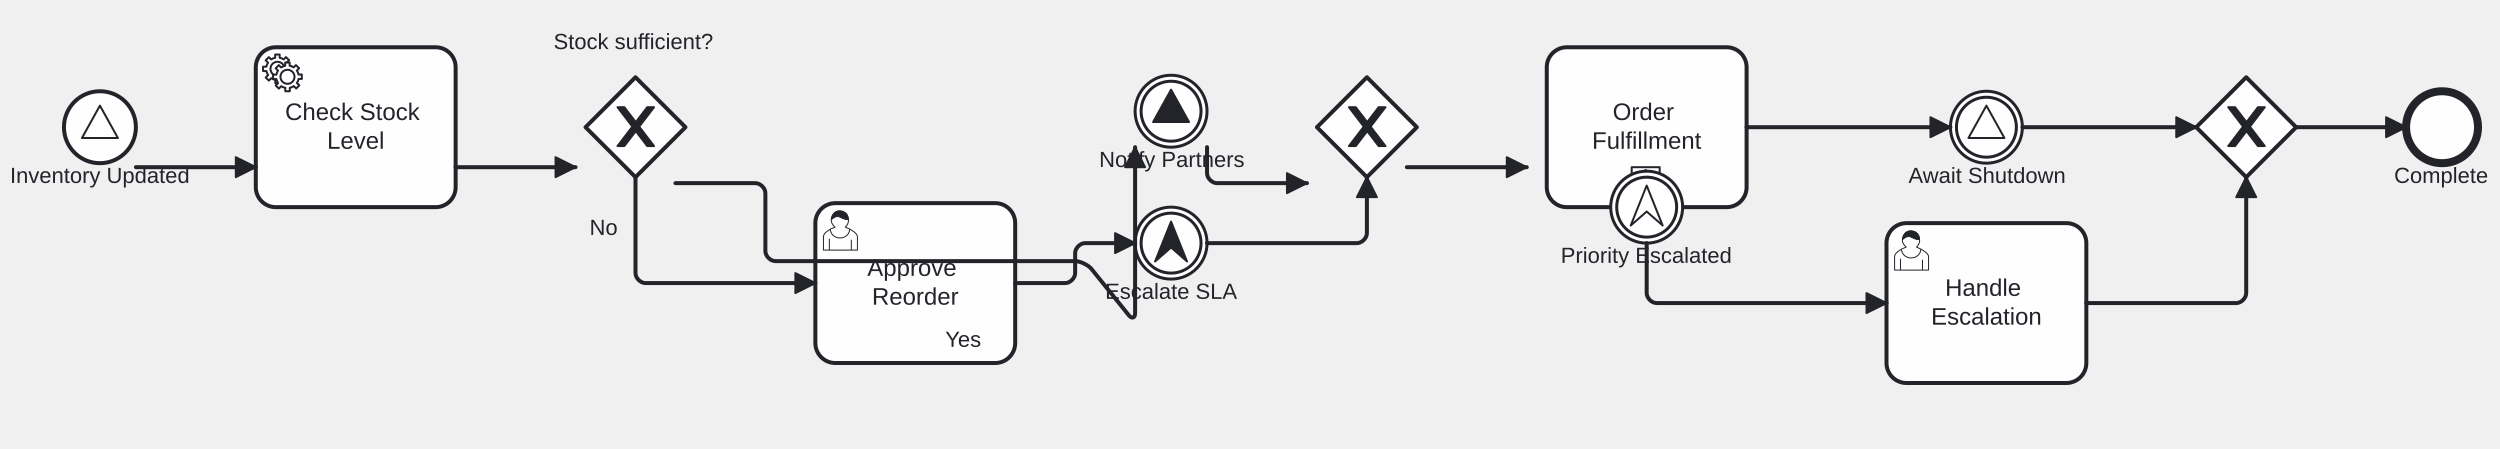
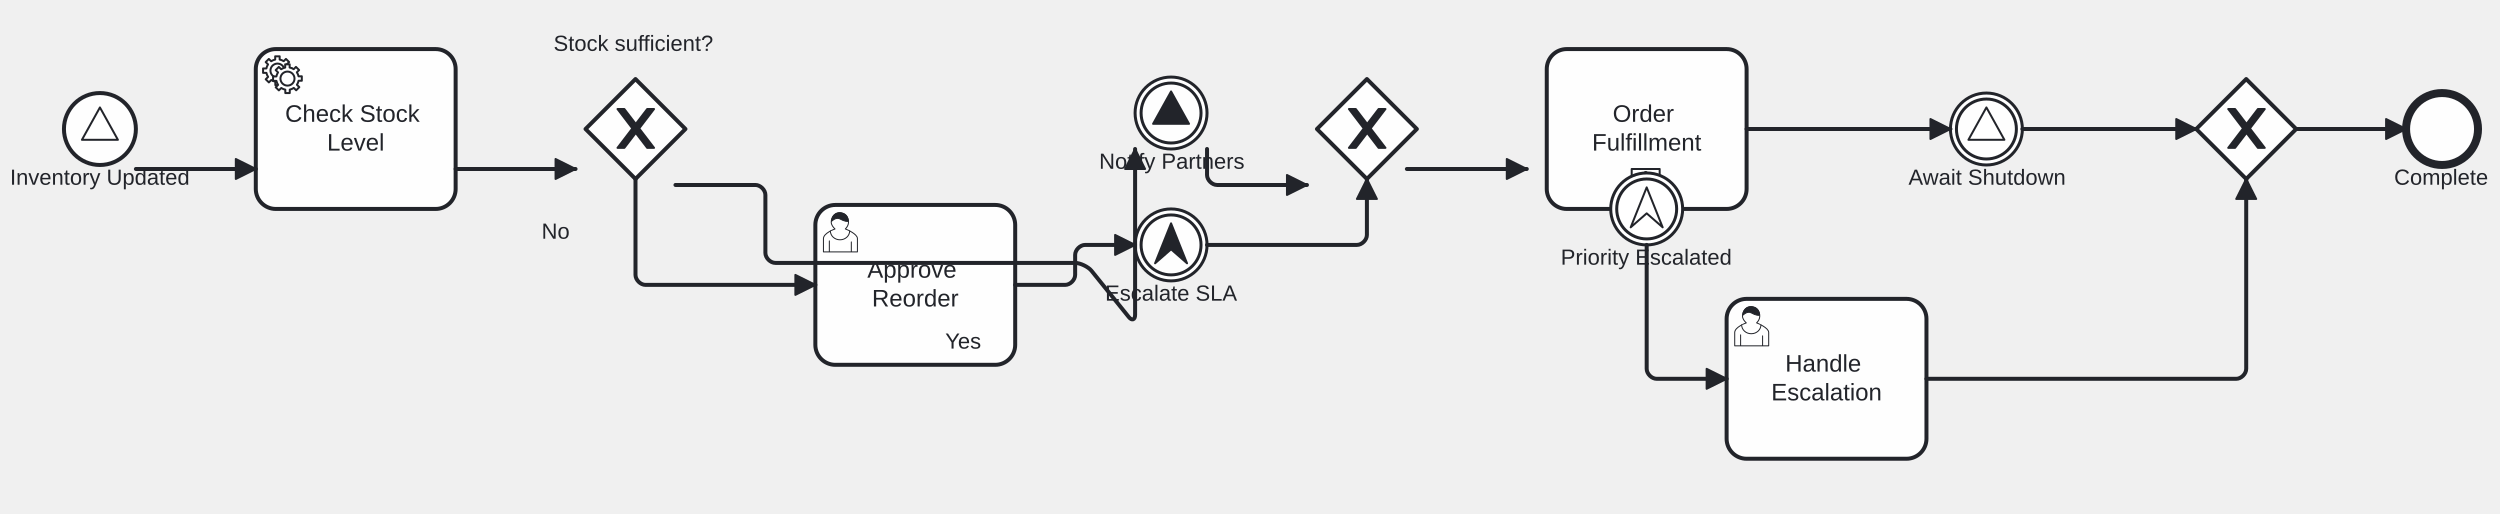
- <svg xmlns="http://www.w3.org/2000/svg" width="1411" height="253" viewBox="160 60 1251 217" version="1.1">
+ <svg xmlns="http://www.w3.org/2000/svg" width="1411" height="290" viewBox="160 66 1251 236" version="1.1">
  <g class="djs-group">
    <g class="djs-element djs-shape" data-element-id="SignalStart" style="display: block;" transform="translate(192, 102)">
      <g class="djs-visual">
        <circle cx="18" cy="18" r="18" style="stroke-linecap: round; stroke-linejoin: round; stroke: hsl(225, 10%, 15%); stroke-width: 2px; fill: white; fill-opacity: 0.95;" />
        <path style="fill: white; stroke-linecap: round; stroke-linejoin: round; stroke: hsl(225, 10%, 15%); stroke-width: 1px;" d="M 18,7.2 l 9,16.2 l -18,0 Z" />
      </g>
      <rect style="fill: none; stroke-opacity: 0; stroke: white; stroke-width: 15px;" class="djs-hit djs-hit-all" x="0" y="0" width="36" height="36" />
      <circle cx="18" cy="18" r="23" style="fill: none;" class="djs-outline" />
    </g>
  </g>
  <g class="djs-group">
    <g class="djs-element djs-shape" data-element-id="CheckStock" style="display: block;" transform="translate(288, 80)">
      <g class="djs-visual">
        <rect x="0" y="0" width="100" height="80" rx="10" ry="10" style="stroke-linecap: round; stroke-linejoin: round; stroke: hsl(225, 10%, 15%); stroke-width: 2px; fill: white; fill-opacity: 0.95;" />
        <text style="font-family: Arial, sans-serif; font-size: 12px; font-weight: normal; fill: hsl(225, 10%, 15%);" lineHeight="1.2" class="djs-label">
          <tspan x="14.654" y="36.4">Check Stock </tspan>
          <tspan x="35.66" y="50.8">Level</tspan>
        </text>
        <circle cx="5" cy="5" r="5" style="stroke-linecap: round; stroke-linejoin: round; stroke: none; stroke-width: 2px; fill: white;" transform="translate(6, 6)" />
        <path style="fill: white; stroke-linecap: round; stroke-linejoin: round; stroke: hsl(225, 10%, 15%); stroke-width: 1px;" d="m 12,18 v -1.713 c 0.352,-0.07 0.704,-0.178 1.048,-0.321 0.344,-0.145 0.666,-0.321 0.966,-0.521 l 1.194,1.18 1.567,-1.577 -1.195,-1.18 c 0.403,-0.614 0.683,-1.299 0.825,-2.018 l 1.622,-0.01 v -2.22 l -1.637,0.01 c -0.073,-0.352 -0.178,-0.7 -0.324,-1.044 -0.145,-0.344 -0.321,-0.664 -0.523,-0.962 l 1.131,-1.136 -1.583,-1.563 -1.13,1.136 c -0.614,-0.401 -1.303,-0.681 -2.023,-0.822 l 0.009,-1.619 h -2.241 l 0.004,1.631 c -0.354,0.074 -0.705,0.18 -1.05,0.324 -0.344,0.144 -0.665,0.321 -0.964,0.52 l -1.17,-1.158 -1.567,1.579 1.168,1.157 c -0.403,0.613 -0.683,1.298 -0.825,2.017 l -1.659,0.003 v 2.222 l 1.672,-0.006 c 0.073,0.351 0.18,0.702 0.324,1.045 0.145,0.344 0.321,0.664 0.523,0.961 l -1.199,1.197 1.584,1.56 1.196,-1.193 c 0.614,0.403 1.303,0.682 2.023,0.823 l 7.19e-4,1.699 h 2.227 z m 0.221,-3.996 c -1.789,0.75 -3.858,-0.093 -4.61,-1.874 -0.752,-1.783 0.091,-3.846 1.88,-4.596 1.788,-0.749 3.857,0.093 4.609,1.874 0.752,1.782 -0.091,3.846 -1.88,4.596 z" />
        <circle cx="5" cy="5" r="5" style="stroke-linecap: round; stroke-linejoin: round; stroke: none; stroke-width: 2px; fill: white;" transform="translate(11, 10)" />
        <path style="fill: white; stroke-linecap: round; stroke-linejoin: round; stroke: hsl(225, 10%, 15%); stroke-width: 1px;" d="m 17,22 v -1.713 c 0.352,-0.07 0.704,-0.178 1.048,-0.321 0.344,-0.145 0.666,-0.321 0.966,-0.521 l 1.194,1.18 1.567,-1.577 -1.195,-1.18 c 0.403,-0.614 0.683,-1.299 0.825,-2.018 l 1.622,-0.01 v -2.22 l -1.637,0.01 c -0.073,-0.352 -0.178,-0.7 -0.324,-1.044 -0.145,-0.344 -0.321,-0.664 -0.523,-0.962 l 1.131,-1.136 -1.583,-1.563 -1.13,1.136 c -0.614,-0.401 -1.303,-0.681 -2.023,-0.822 l 0.009,-1.619 h -2.241 l 0.004,1.631 c -0.354,0.074 -0.705,0.18 -1.05,0.324 -0.344,0.144 -0.665,0.321 -0.964,0.52 l -1.17,-1.158 -1.567,1.579 1.168,1.157 c -0.403,0.613 -0.683,1.298 -0.825,2.017 l -1.659,0.003 v 2.222 l 1.672,-0.006 c 0.073,0.351 0.18,0.702 0.324,1.045 0.145,0.344 0.321,0.664 0.523,0.961 l -1.199,1.197 1.584,1.56 1.196,-1.193 c 0.614,0.403 1.303,0.682 2.023,0.823 l 7.19e-4,1.699 h 2.227 z m 0.221,-3.996 c -1.789,0.75 -3.858,-0.093 -4.61,-1.874 -0.752,-1.783 0.091,-3.846 1.88,-4.596 1.788,-0.749 3.857,0.093 4.609,1.874 0.752,1.782 -0.091,3.846 -1.88,4.596 z" />
      </g>
      <rect style="fill: none; stroke-opacity: 0; stroke: white; stroke-width: 15px;" class="djs-hit djs-hit-all" x="0" y="0" width="100" height="80" />
      <rect x="-5" y="-5" rx="14" width="110" height="90" style="fill: none;" class="djs-outline" />
    </g>
  </g>
  <g class="djs-group">
    <g class="djs-element djs-shape" data-element-id="GW_StockLevel" style="display: block;" transform="translate(453, 95)">
      <g class="djs-visual">
        <polygon style="stroke-linecap: round; stroke-linejoin: round; stroke: hsl(225, 10%, 15%); stroke-width: 2px; fill: white; fill-opacity: 0.95;" points="25,0 50,25 25,50 0,25" />
        <path style="fill: hsl(225, 10%, 15%); stroke-linecap: round; stroke-linejoin: round; stroke: hsl(225, 10%, 15%); stroke-width: 1px;" d="m 16,15 7.429,9.714 -7.429,9.714 3.429,0 5.714,-7.464 5.714,7.464 3.429,0 -7.429,-9.714 7.429,-9.714 -3.429,0 -5.714,7.464 -5.714,-7.464 -3.429,0 z" />
      </g>
      <rect style="fill: none; stroke-opacity: 0; stroke: white; stroke-width: 15px;" class="djs-hit djs-hit-all" x="0" y="0" width="50" height="50" />
      <rect style="transform-box: fill-box; transform: rotate(45deg); transform-origin: center; fill: none;" x="2" y="2" rx="4" width="46" height="46" class="djs-outline" />
    </g>
  </g>
  <g class="djs-group">
    <g class="djs-element djs-shape" data-element-id="ThrowSignal" style="display: block;" transform="translate(728, 94)">
      <g class="djs-visual">
        <circle cx="18" cy="18" r="18" style="stroke-linecap: round; stroke-linejoin: round; stroke: hsl(225, 10%, 15%); stroke-width: 1.5px; fill: white; fill-opacity: 0.95;" />
        <circle cx="18" cy="18" r="15" style="stroke-linecap: round; stroke-linejoin: round; stroke: hsl(225, 10%, 15%); stroke-width: 1.5px; fill: none;" />
        <path style="fill: hsl(225, 10%, 15%); stroke-linecap: round; stroke-linejoin: round; stroke: hsl(225, 10%, 15%); stroke-width: 1px;" d="M 18,7.2 l 9,16.2 l -18,0 Z" />
      </g>
      <rect style="fill: none; stroke-opacity: 0; stroke: white; stroke-width: 15px;" class="djs-hit djs-hit-all" x="0" y="0" width="36" height="36" />
      <circle cx="18" cy="18" r="23" style="fill: none;" class="djs-outline" />
    </g>
  </g>
  <g class="djs-group">
    <g class="djs-element djs-shape" data-element-id="ReorderTask" style="display: block;" transform="translate(568, 158)">
      <g class="djs-visual">
        <rect x="0" y="0" width="100" height="80" rx="10" ry="10" style="stroke-linecap: round; stroke-linejoin: round; stroke: hsl(225, 10%, 15%); stroke-width: 2px; fill: white; fill-opacity: 0.95;" />
        <text style="font-family: Arial, sans-serif; font-size: 12px; font-weight: normal; fill: hsl(225, 10%, 15%);" lineHeight="1.2" class="djs-label">
          <tspan x="25.988" y="36.4">Approve </tspan>
          <tspan x="28.328" y="50.8">Reorder</tspan>
        </text>
        <path style="fill: white; stroke-linecap: round; stroke-linejoin: round; stroke: hsl(225, 10%, 15%); stroke-width: 0.5px;" d="m 15,12 c 0.909,-0.845 1.594,-2.049 1.594,-3.385 0,-2.554 -1.805,-4.622 -4.357,-4.622 -2.552,0 -4.288,2.068 -4.288,4.622 0,1.348 0.974,2.562 1.896,3.405 -0.529,0.187 -5.669,2.097 -5.794,4.756 v 6.718 h 17 v -6.718 c 0,-2.298 -5.528,-4.595 -6.051,-4.776 zm -8,6 l 0,5.5 m 11,0 l 0,-5" />
        <path style="fill: white; stroke-linecap: round; stroke-linejoin: round; stroke: hsl(225, 10%, 15%); stroke-width: 0.5px;" d="m 15,12 m 2.162,1.009 c 0,2.447 -2.158,4.431 -4.821,4.431 -2.665,0 -4.822,-1.981 -4.822,-4.431 " />
        <path style="fill: hsl(225, 10%, 15%); stroke-linecap: round; stroke-linejoin: round; stroke: hsl(225, 10%, 15%); stroke-width: 0.5px;" d="m 15,12 m -6.9,-3.80 c 0,0 2.251,-2.358 4.274,-1.177 2.024,1.181 4.221,1.537 4.124,0.965 -0.098,-0.57 -0.117,-3.791 -4.191,-4.136 -3.575,0.001 -4.208,3.367 -4.207,4.348 z" />
      </g>
      <rect style="fill: none; stroke-opacity: 0; stroke: white; stroke-width: 15px;" class="djs-hit djs-hit-all" x="0" y="0" width="100" height="80" />
      <rect x="-5" y="-5" rx="14" width="110" height="90" style="fill: none;" class="djs-outline" />
    </g>
  </g>
  <g class="djs-group">
    <g class="djs-element djs-shape" data-element-id="ThrowEscalation" style="display: block;" transform="translate(728, 160)">
      <g class="djs-visual">
        <circle cx="18" cy="18" r="18" style="stroke-linecap: round; stroke-linejoin: round; stroke: hsl(225, 10%, 15%); stroke-width: 1.5px; fill: white; fill-opacity: 0.95;" />
        <circle cx="18" cy="18" r="15" style="stroke-linecap: round; stroke-linejoin: round; stroke: hsl(225, 10%, 15%); stroke-width: 1.5px; fill: none;" />
        <path style="fill: hsl(225, 10%, 15%); stroke-linecap: round; stroke-linejoin: round; stroke: hsl(225, 10%, 15%); stroke-width: 1px;" d="M 18,7.2 l 8,20 l -8,-7 l -8,7 Z" />
      </g>
      <rect style="fill: none; stroke-opacity: 0; stroke: white; stroke-width: 15px;" class="djs-hit djs-hit-all" x="0" y="0" width="36" height="36" />
      <circle cx="18" cy="18" r="23" style="fill: none;" class="djs-outline" />
    </g>
  </g>
  <g class="djs-group">
    <g class="djs-element djs-shape" data-element-id="GW_Merge" style="display: block;" transform="translate(819, 95)">
      <g class="djs-visual">
        <polygon style="stroke-linecap: round; stroke-linejoin: round; stroke: hsl(225, 10%, 15%); stroke-width: 2px; fill: white; fill-opacity: 0.95;" points="25,0 50,25 25,50 0,25" />
        <path style="fill: hsl(225, 10%, 15%); stroke-linecap: round; stroke-linejoin: round; stroke: hsl(225, 10%, 15%); stroke-width: 1px;" d="m 16,15 7.429,9.714 -7.429,9.714 3.429,0 5.714,-7.464 5.714,7.464 3.429,0 -7.429,-9.714 7.429,-9.714 -3.429,0 -5.714,7.464 -5.714,-7.464 -3.429,0 z" />
      </g>
      <rect style="fill: none; stroke-opacity: 0; stroke: white; stroke-width: 15px;" class="djs-hit djs-hit-all" x="0" y="0" width="50" height="50" />
      <rect style="transform-box: fill-box; transform: rotate(45deg); transform-origin: center; fill: none;" x="2" y="2" rx="4" width="46" height="46" class="djs-outline" />
    </g>
  </g>
  <g class="djs-group">
-     <g class="djs-element djs-shape" data-element-id="HandleEscalation" style="display: block;" transform="translate(1104, 168)">
+     <g class="djs-element djs-shape" data-element-id="HandleEscalation" style="display: block;" transform="translate(1024, 205)">
      <g class="djs-visual">
        <rect x="0" y="0" width="100" height="80" rx="10" ry="10" style="stroke-linecap: round; stroke-linejoin: round; stroke: hsl(225, 10%, 15%); stroke-width: 2px; fill: white; fill-opacity: 0.95;" />
        <text style="font-family: Arial, sans-serif; font-size: 12px; font-weight: normal; fill: hsl(225, 10%, 15%);" lineHeight="1.2" class="djs-label">
          <tspan x="29.324" y="36.4">Handle </tspan>
          <tspan x="22.322" y="50.8">Escalation</tspan>
        </text>
        <path style="fill: white; stroke-linecap: round; stroke-linejoin: round; stroke: hsl(225, 10%, 15%); stroke-width: 0.5px;" d="m 15,12 c 0.909,-0.845 1.594,-2.049 1.594,-3.385 0,-2.554 -1.805,-4.622 -4.357,-4.622 -2.552,0 -4.288,2.068 -4.288,4.622 0,1.348 0.974,2.562 1.896,3.405 -0.529,0.187 -5.669,2.097 -5.794,4.756 v 6.718 h 17 v -6.718 c 0,-2.298 -5.528,-4.595 -6.051,-4.776 zm -8,6 l 0,5.5 m 11,0 l 0,-5" />
        <path style="fill: white; stroke-linecap: round; stroke-linejoin: round; stroke: hsl(225, 10%, 15%); stroke-width: 0.5px;" d="m 15,12 m 2.162,1.009 c 0,2.447 -2.158,4.431 -4.821,4.431 -2.665,0 -4.822,-1.981 -4.822,-4.431 " />
        <path style="fill: hsl(225, 10%, 15%); stroke-linecap: round; stroke-linejoin: round; stroke: hsl(225, 10%, 15%); stroke-width: 0.5px;" d="m 15,12 m -6.9,-3.80 c 0,0 2.251,-2.358 4.274,-1.177 2.024,1.181 4.221,1.537 4.124,0.965 -0.098,-0.57 -0.117,-3.791 -4.191,-4.136 -3.575,0.001 -4.208,3.367 -4.207,4.348 z" />
      </g>
      <rect style="fill: none; stroke-opacity: 0; stroke: white; stroke-width: 15px;" class="djs-hit djs-hit-all" x="0" y="0" width="100" height="80" />
      <rect x="-5" y="-5" rx="14" width="110" height="90" style="fill: none;" class="djs-outline" />
    </g>
  </g>
  <g class="djs-group">
    <g class="djs-element djs-shape" data-element-id="CatchSignal" style="display: block;" transform="translate(1136, 102)">
      <g class="djs-visual">
        <circle cx="18" cy="18" r="18" style="stroke-linecap: round; stroke-linejoin: round; stroke: hsl(225, 10%, 15%); stroke-width: 1.5px; fill: white; fill-opacity: 0.95;" />
        <circle cx="18" cy="18" r="15" style="stroke-linecap: round; stroke-linejoin: round; stroke: hsl(225, 10%, 15%); stroke-width: 1.5px; fill: none;" />
        <path style="fill: white; stroke-linecap: round; stroke-linejoin: round; stroke: hsl(225, 10%, 15%); stroke-width: 1px;" d="M 18,7.2 l 9,16.2 l -18,0 Z" />
      </g>
      <rect style="fill: none; stroke-opacity: 0; stroke: white; stroke-width: 15px;" class="djs-hit djs-hit-all" x="0" y="0" width="36" height="36" />
      <circle cx="18" cy="18" r="23" style="fill: none;" class="djs-outline" />
    </g>
  </g>
  <g class="djs-group">
    <g class="djs-element djs-shape" data-element-id="GW_Final" style="display: block;" transform="translate(1259, 95)">
      <g class="djs-visual">
        <polygon style="stroke-linecap: round; stroke-linejoin: round; stroke: hsl(225, 10%, 15%); stroke-width: 2px; fill: white; fill-opacity: 0.95;" points="25,0 50,25 25,50 0,25" />
        <path style="fill: hsl(225, 10%, 15%); stroke-linecap: round; stroke-linejoin: round; stroke: hsl(225, 10%, 15%); stroke-width: 1px;" d="m 16,15 7.429,9.714 -7.429,9.714 3.429,0 5.714,-7.464 5.714,7.464 3.429,0 -7.429,-9.714 7.429,-9.714 -3.429,0 -5.714,7.464 -5.714,-7.464 -3.429,0 z" />
      </g>
      <rect style="fill: none; stroke-opacity: 0; stroke: white; stroke-width: 15px;" class="djs-hit djs-hit-all" x="0" y="0" width="50" height="50" />
      <rect style="transform-box: fill-box; transform: rotate(45deg); transform-origin: center; fill: none;" x="2" y="2" rx="4" width="46" height="46" class="djs-outline" />
    </g>
  </g>
  <g class="djs-group">
    <g class="djs-element djs-shape" data-element-id="End" style="display: block;" transform="translate(1364, 102)">
      <g class="djs-visual">
        <circle cx="18" cy="18" r="18" style="stroke-linecap: round; stroke-linejoin: round; stroke: hsl(225, 10%, 15%); stroke-width: 4px; fill: white; fill-opacity: 0.95;" />
      </g>
      <rect style="fill: none; stroke-opacity: 0; stroke: white; stroke-width: 15px;" class="djs-hit djs-hit-all" x="0" y="0" width="36" height="36" />
      <circle cx="18" cy="18" r="24" style="fill: none;" class="djs-outline" />
    </g>
  </g>
  <g class="djs-group">
    <g class="djs-element djs-shape" data-element-id="Sub_Fulfillment" style="display: block;" transform="translate(934, 80)">
      <g class="djs-visual">
        <rect x="0" y="0" width="100" height="80" rx="10" ry="10" style="stroke-linecap: round; stroke-linejoin: round; stroke: hsl(225, 10%, 15%); stroke-width: 2px; fill: white; fill-opacity: 0.95;" />
        <text style="font-family: Arial, sans-serif; font-size: 12px; font-weight: normal; fill: hsl(225, 10%, 15%);" lineHeight="1.2" class="djs-label">
          <tspan x="32.996" y="36.4">Order </tspan>
          <tspan x="22.664" y="50.8">Fulfillment</tspan>
        </text>
        <rect x="0" y="0" width="14" height="14" rx="0" ry="0" style="stroke-linecap: round; stroke-linejoin: round; stroke: hsl(225, 10%, 15%); stroke-width: 1px; fill: white;" transform="translate(42.5, 60)" />
        <path style="fill: white; stroke-linecap: round; stroke-linejoin: round; stroke: hsl(225, 10%, 15%); stroke-width: 2px;" data-marker="sub-process" d="m42.5,60 m 7,2 l 0,10 m -5,-5 l 10,0" />
      </g>
      <rect x="-5" y="-5" rx="14" width="110" height="90" style="fill: none;" class="djs-outline" />
      <rect style="fill: none; stroke-opacity: 0; stroke: white; stroke-width: 15px;" class="djs-hit djs-hit-all" x="0" y="0" width="100" height="80" />
    </g>
  </g>
  <g class="djs-group">
    <g class="djs-element djs-shape" data-element-id="BE_Escalation" style="display: block;" transform="translate(966, 142)">
      <g class="djs-visual">
        <circle cx="18" cy="18" r="18" style="stroke-linecap: round; stroke-linejoin: round; stroke: hsl(225, 10%, 15%); stroke-width: 1.5px; fill: white; fill-opacity: 1;" />
        <circle cx="18" cy="18" r="15" style="stroke-linecap: round; stroke-linejoin: round; stroke: hsl(225, 10%, 15%); stroke-width: 1.5px; fill: none; fill-opacity: 1;" />
        <path style="fill: white; stroke-linecap: round; stroke-linejoin: round; stroke: hsl(225, 10%, 15%); stroke-width: 1px;" d="M 18,7.2 l 8,20 l -8,-7 l -8,7 Z" />
      </g>
      <rect style="fill: none; stroke-opacity: 0; stroke: white; stroke-width: 15px;" class="djs-hit djs-hit-all" x="0" y="0" width="36" height="36" />
      <circle cx="18" cy="18" r="23" style="fill: none;" class="djs-outline" />
    </g>
  </g>
  <g class="djs-group">
    <g class="djs-element djs-shape" data-element-id="SignalStart_label" style="display: block;" transform="translate(165, 138)">
      <g class="djs-visual">
        <text style="font-family: Arial, sans-serif; font-size: 11px; font-weight: normal; fill: hsl(225, 10%, 15%);" lineHeight="1.2" class="djs-label">
          <tspan x="0" y="9.9">Inventory Updated</tspan>
        </text>
      </g>
      <rect style="fill: none; stroke-opacity: 0; stroke: white; stroke-width: 15px;" class="djs-hit djs-hit-all" x="0" y="0" width="90" height="14" />
      <rect x="-5" y="-5" rx="4" width="100" height="24" style="fill: none;" class="djs-outline" />
    </g>
  </g>
  <g class="djs-group">
    <g class="djs-element djs-shape" data-element-id="GW_StockLevel_label" style="display: block;" transform="translate(437, 71)">
      <g class="djs-visual">
        <text style="font-family: Arial, sans-serif; font-size: 11px; font-weight: normal; fill: hsl(225, 10%, 15%);" lineHeight="1.2" class="djs-label">
          <tspan x="0" y="9.9">Stock sufficient?</tspan>
        </text>
      </g>
      <rect style="fill: none; stroke-opacity: 0; stroke: white; stroke-width: 15px;" class="djs-hit djs-hit-all" x="0" y="0" width="81" height="14" />
      <rect x="-5" y="-5" rx="4" width="91" height="24" style="fill: none;" class="djs-outline" />
    </g>
  </g>
  <g class="djs-group">
    <g class="djs-element djs-shape" data-element-id="ThrowSignal_label" style="display: block;" transform="translate(710, 130)">
      <g class="djs-visual">
        <text style="font-family: Arial, sans-serif; font-size: 11px; font-weight: normal; fill: hsl(225, 10%, 15%);" lineHeight="1.2" class="djs-label">
          <tspan x="0" y="9.9">Notify Partners</tspan>
        </text>
      </g>
      <rect style="fill: none; stroke-opacity: 0; stroke: white; stroke-width: 15px;" class="djs-hit djs-hit-all" x="0" y="0" width="73" height="14" />
      <rect x="-5" y="-5" rx="4" width="83" height="24" style="fill: none;" class="djs-outline" />
    </g>
  </g>
  <g class="djs-group">
    <g class="djs-element djs-shape" data-element-id="ThrowEscalation_label" style="display: block;" transform="translate(713, 196)">
      <g class="djs-visual">
        <text style="font-family: Arial, sans-serif; font-size: 11px; font-weight: normal; fill: hsl(225, 10%, 15%);" lineHeight="1.2" class="djs-label">
          <tspan x="0" y="9.9">Escalate SLA</tspan>
        </text>
      </g>
      <rect style="fill: none; stroke-opacity: 0; stroke: white; stroke-width: 15px;" class="djs-hit djs-hit-all" x="0" y="0" width="67" height="14" />
      <rect x="-5" y="-5" rx="4" width="77" height="24" style="fill: none;" class="djs-outline" />
    </g>
  </g>
  <g class="djs-group">
    <g class="djs-element djs-shape" data-element-id="CatchSignal_label" style="display: block;" transform="translate(1115, 138)">
      <g class="djs-visual">
        <text style="font-family: Arial, sans-serif; font-size: 11px; font-weight: normal; fill: hsl(225, 10%, 15%);" lineHeight="1.2" class="djs-label">
          <tspan x="0" y="9.9">Await Shutdown</tspan>
        </text>
      </g>
      <rect style="fill: none; stroke-opacity: 0; stroke: white; stroke-width: 15px;" class="djs-hit djs-hit-all" x="0" y="0" width="79" height="14" />
      <rect x="-5" y="-5" rx="4" width="89" height="24" style="fill: none;" class="djs-outline" />
    </g>
  </g>
  <g class="djs-group">
    <g class="djs-element djs-shape" data-element-id="End_label" style="display: block;" transform="translate(1358, 138)">
      <g class="djs-visual">
        <text style="font-family: Arial, sans-serif; font-size: 11px; font-weight: normal; fill: hsl(225, 10%, 15%);" lineHeight="1.2" class="djs-label">
          <tspan x="0" y="9.9">Complete</tspan>
        </text>
      </g>
      <rect style="fill: none; stroke-opacity: 0; stroke: white; stroke-width: 15px;" class="djs-hit djs-hit-all" x="0" y="0" width="48" height="14" />
      <rect x="-5" y="-5" rx="4" width="58" height="24" style="fill: none;" class="djs-outline" />
    </g>
  </g>
  <g class="djs-group">
    <g class="djs-element djs-shape" data-element-id="BE_Escalation_label" style="display: block;" transform="translate(941, 178)">
      <g class="djs-visual">
        <text style="font-family: Arial, sans-serif; font-size: 11px; font-weight: normal; fill: hsl(225, 10%, 15%);" lineHeight="1.2" class="djs-label">
          <tspan x="0" y="9.9">Priority Escalated</tspan>
        </text>
      </g>
      <rect style="fill: none; stroke-opacity: 0; stroke: white; stroke-width: 15px;" class="djs-hit djs-hit-all" x="0" y="0" width="86" height="14" />
      <rect x="-5" y="-5" rx="4" width="96" height="24" style="fill: none;" class="djs-outline" />
    </g>
  </g>
  <g class="djs-group">
    <g class="djs-element djs-connection" data-element-id="Flow1" style="display: block;">
      <g class="djs-visual">
        <defs>
          <marker id="marker-seq-0" viewBox="0 0 20 20" refX="11" refY="10" markerWidth="10" markerHeight="10" orient="auto">
            <path d="M 1 5 L 11 10 L 1 15 Z" style="stroke-linecap: round; stroke-linejoin: round; stroke: hsl(225, 10%, 15%); stroke-width: 1px; fill: hsl(225, 10%, 15%);" />
          </marker>
        </defs>
        <path style="fill: none; stroke-linecap: round; stroke-linejoin: round; stroke: hsl(225, 10%, 15%); stroke-width: 2px; marker-end: url(#marker-seq-0);" data-corner-radius="5" d="M228,140L288,140" />
      </g>
      <path d="M228,140L288,140" style="fill: none; stroke-opacity: 0; stroke: white; stroke-width: 15px;" class="djs-hit djs-hit-stroke" />
      <rect x="223" y="135" rx="4" width="70" height="10" style="fill: none;" class="djs-outline" />
    </g>
  </g>
  <g class="djs-group">
    <g class="djs-element djs-connection" data-element-id="Flow2" style="display: block;">
      <g class="djs-visual">
        <defs>
          <marker id="marker-seq-1" viewBox="0 0 20 20" refX="11" refY="10" markerWidth="10" markerHeight="10" orient="auto">
            <path d="M 1 5 L 11 10 L 1 15 Z" style="stroke-linecap: round; stroke-linejoin: round; stroke: hsl(225, 10%, 15%); stroke-width: 1px; fill: hsl(225, 10%, 15%);" />
          </marker>
        </defs>
        <path style="fill: none; stroke-linecap: round; stroke-linejoin: round; stroke: hsl(225, 10%, 15%); stroke-width: 2px; marker-end: url(#marker-seq-1);" data-corner-radius="5" d="M388,140L448,140" />
      </g>
      <path d="M388,140L448,140" style="fill: none; stroke-opacity: 0; stroke: white; stroke-width: 15px;" class="djs-hit djs-hit-stroke" />
      <rect x="383" y="135" rx="4" width="70" height="10" style="fill: none;" class="djs-outline" />
    </g>
  </g>
  <g class="djs-group">
    <g class="djs-element djs-connection" data-element-id="Flow_Yes" style="display: block;">
      <g class="djs-visual">
        <defs>
          <marker id="marker-seq-2" viewBox="0 0 20 20" refX="11" refY="10" markerWidth="10" markerHeight="10" orient="auto">
            <path d="M 1 5 L 11 10 L 1 15 Z" style="stroke-linecap: round; stroke-linejoin: round; stroke: hsl(225, 10%, 15%); stroke-width: 1px; fill: hsl(225, 10%, 15%);" />
          </marker>
        </defs>
        <path style="fill: none; stroke-linecap: round; stroke-linejoin: round; stroke: hsl(225, 10%, 15%); stroke-width: 2px; marker-end: url(#marker-seq-2);" data-corner-radius="5" d="M498,148L538,148C540.5,148,543,150.5,543,153L543,182C543,184.5,545.5,187,548,187L698,187C700.5,187,704.569,188.946,706.139,190.892L724.861,214.108C726.431,216.054,728,215.5,728,213L728,130" />
      </g>
      <path d="M498,148L543,148L543,187L703,187L728,218L728,130" style="fill: none; stroke-opacity: 0; stroke: white; stroke-width: 15px;" class="djs-hit djs-hit-stroke" />
      <rect x="493" y="125" rx="4" width="240" height="98" style="fill: none;" class="djs-outline" />
    </g>
  </g>
  <g class="djs-group">
    <g class="djs-element djs-connection" data-element-id="Flow_No" style="display: block;">
      <g class="djs-visual">
        <defs>
          <marker id="marker-seq-3" viewBox="0 0 20 20" refX="11" refY="10" markerWidth="10" markerHeight="10" orient="auto">
            <path d="M 1 5 L 11 10 L 1 15 Z" style="stroke-linecap: round; stroke-linejoin: round; stroke: hsl(225, 10%, 15%); stroke-width: 1px; fill: hsl(225, 10%, 15%);" />
          </marker>
        </defs>
        <path style="fill: none; stroke-linecap: round; stroke-linejoin: round; stroke: hsl(225, 10%, 15%); stroke-width: 2px; marker-end: url(#marker-seq-3);" data-corner-radius="5" d="M478,145L478,193C478,195.5,480.5,198,483,198L568,198" />
      </g>
      <path d="M478,145L478,198L568,198" style="fill: none; stroke-opacity: 0; stroke: white; stroke-width: 15px;" class="djs-hit djs-hit-stroke" />
      <rect x="473" y="140" rx="4" width="100" height="63" style="fill: none;" class="djs-outline" />
    </g>
  </g>
  <g class="djs-group">
    <g class="djs-element djs-connection" data-element-id="Flow3" style="display: block;">
      <g class="djs-visual">
        <defs>
          <marker id="marker-seq-4" viewBox="0 0 20 20" refX="11" refY="10" markerWidth="10" markerHeight="10" orient="auto">
            <path d="M 1 5 L 11 10 L 1 15 Z" style="stroke-linecap: round; stroke-linejoin: round; stroke: hsl(225, 10%, 15%); stroke-width: 1px; fill: hsl(225, 10%, 15%);" />
          </marker>
        </defs>
        <path style="fill: none; stroke-linecap: round; stroke-linejoin: round; stroke: hsl(225, 10%, 15%); stroke-width: 2px; marker-end: url(#marker-seq-4);" data-corner-radius="5" d="M764,130L764,143C764,145.5,766.5,148,769,148L814,148" />
      </g>
      <path d="M764,130L764,148L814,148" style="fill: none; stroke-opacity: 0; stroke: white; stroke-width: 15px;" class="djs-hit djs-hit-stroke" />
      <rect x="759" y="125" rx="4" width="60" height="28" style="fill: none;" class="djs-outline" />
    </g>
  </g>
  <g class="djs-group">
    <g class="djs-element djs-connection" data-element-id="Flow4" style="display: block;">
      <g class="djs-visual">
        <defs>
          <marker id="marker-seq-5" viewBox="0 0 20 20" refX="11" refY="10" markerWidth="10" markerHeight="10" orient="auto">
            <path d="M 1 5 L 11 10 L 1 15 Z" style="stroke-linecap: round; stroke-linejoin: round; stroke: hsl(225, 10%, 15%); stroke-width: 1px; fill: hsl(225, 10%, 15%);" />
          </marker>
        </defs>
        <path style="fill: none; stroke-linecap: round; stroke-linejoin: round; stroke: hsl(225, 10%, 15%); stroke-width: 2px; marker-end: url(#marker-seq-5);" data-corner-radius="5" d="M668,198L693,198C695.5,198,698,195.5,698,193L698,183C698,180.5,700.5,178,703,178L728,178" />
      </g>
      <path d="M668,198L698,198L698,178L728,178" style="fill: none; stroke-opacity: 0; stroke: white; stroke-width: 15px;" class="djs-hit djs-hit-stroke" />
      <rect x="663" y="173" rx="4" width="70" height="30" style="fill: none;" class="djs-outline" />
    </g>
  </g>
  <g class="djs-group">
    <g class="djs-element djs-connection" data-element-id="Flow5" style="display: block;">
      <g class="djs-visual">
        <defs>
          <marker id="marker-seq-6" viewBox="0 0 20 20" refX="11" refY="10" markerWidth="10" markerHeight="10" orient="auto">
            <path d="M 1 5 L 11 10 L 1 15 Z" style="stroke-linecap: round; stroke-linejoin: round; stroke: hsl(225, 10%, 15%); stroke-width: 1px; fill: hsl(225, 10%, 15%);" />
          </marker>
        </defs>
        <path style="fill: none; stroke-linecap: round; stroke-linejoin: round; stroke: hsl(225, 10%, 15%); stroke-width: 2px; marker-end: url(#marker-seq-6);" data-corner-radius="5" d="M764,178L839,178C841.5,178,844,175.5,844,173L844,145" />
      </g>
      <path d="M764,178L844,178L844,145" style="fill: none; stroke-opacity: 0; stroke: white; stroke-width: 15px;" class="djs-hit djs-hit-stroke" />
      <rect x="759" y="140" rx="4" width="90" height="43" style="fill: none;" class="djs-outline" />
    </g>
  </g>
  <g class="djs-group">
    <g class="djs-element djs-connection" data-element-id="Flow6" style="display: block;">
      <g class="djs-visual">
        <defs>
          <marker id="marker-seq-7" viewBox="0 0 20 20" refX="11" refY="10" markerWidth="10" markerHeight="10" orient="auto">
            <path d="M 1 5 L 11 10 L 1 15 Z" style="stroke-linecap: round; stroke-linejoin: round; stroke: hsl(225, 10%, 15%); stroke-width: 1px; fill: hsl(225, 10%, 15%);" />
          </marker>
        </defs>
        <path style="fill: none; stroke-linecap: round; stroke-linejoin: round; stroke: hsl(225, 10%, 15%); stroke-width: 2px; marker-end: url(#marker-seq-7);" data-corner-radius="5" d="M864,140L924,140" />
      </g>
      <path d="M864,140L924,140" style="fill: none; stroke-opacity: 0; stroke: white; stroke-width: 15px;" class="djs-hit djs-hit-stroke" />
      <rect x="859" y="135" rx="4" width="70" height="10" style="fill: none;" class="djs-outline" />
    </g>
  </g>
  <g class="djs-group">
    <g class="djs-element djs-connection" data-element-id="Flow7" style="display: block;">
      <g class="djs-visual">
        <defs>
          <marker id="marker-seq-8" viewBox="0 0 20 20" refX="11" refY="10" markerWidth="10" markerHeight="10" orient="auto">
            <path d="M 1 5 L 11 10 L 1 15 Z" style="stroke-linecap: round; stroke-linejoin: round; stroke: hsl(225, 10%, 15%); stroke-width: 1px; fill: hsl(225, 10%, 15%);" />
          </marker>
        </defs>
        <path style="fill: none; stroke-linecap: round; stroke-linejoin: round; stroke: hsl(225, 10%, 15%); stroke-width: 2px; marker-end: url(#marker-seq-8);" data-corner-radius="5" d="M1034,120L1136,120" />
      </g>
      <path d="M1034,120L1136,120" style="fill: none; stroke-opacity: 0; stroke: white; stroke-width: 15px;" class="djs-hit djs-hit-stroke" />
      <rect x="1029" y="115" rx="4" width="112" height="10" style="fill: none;" class="djs-outline" />
    </g>
  </g>
  <g class="djs-group">
    <g class="djs-element djs-connection" data-element-id="FlowEsc" style="display: block;">
      <g class="djs-visual">
        <defs>
          <marker id="marker-seq-9" viewBox="0 0 20 20" refX="11" refY="10" markerWidth="10" markerHeight="10" orient="auto">
            <path d="M 1 5 L 11 10 L 1 15 Z" style="stroke-linecap: round; stroke-linejoin: round; stroke: hsl(225, 10%, 15%); stroke-width: 1px; fill: hsl(225, 10%, 15%);" />
          </marker>
        </defs>
-         <path style="fill: none; stroke-linecap: round; stroke-linejoin: round; stroke: hsl(225, 10%, 15%); stroke-width: 2px; marker-end: url(#marker-seq-9);" data-corner-radius="5" d="M984,178L984,203C984,205.5,986.5,208,989,208L1104,208" />
-       </g>
-       <path d="M984,178L984,208L1104,208" style="fill: none; stroke-opacity: 0; stroke: white; stroke-width: 15px;" class="djs-hit djs-hit-stroke" />
-       <rect x="979" y="173" rx="4" width="130" height="40" style="fill: none;" class="djs-outline" />
+         <path style="fill: none; stroke-linecap: round; stroke-linejoin: round; stroke: hsl(225, 10%, 15%); stroke-width: 2px; marker-end: url(#marker-seq-9);" data-corner-radius="5" d="M984,178L984,240C984,242.5,986.5,245,989,245L1024,245" />
+       </g>
+       <path d="M984,178L984,245L1024,245" style="fill: none; stroke-opacity: 0; stroke: white; stroke-width: 15px;" class="djs-hit djs-hit-stroke" />
+       <rect x="979" y="173" rx="4" width="50" height="77" style="fill: none;" class="djs-outline" />
    </g>
  </g>
  <g class="djs-group">
    <g class="djs-element djs-connection" data-element-id="Flow8" style="display: block;">
      <g class="djs-visual">
        <defs>
          <marker id="marker-seq-10" viewBox="0 0 20 20" refX="11" refY="10" markerWidth="10" markerHeight="10" orient="auto">
            <path d="M 1 5 L 11 10 L 1 15 Z" style="stroke-linecap: round; stroke-linejoin: round; stroke: hsl(225, 10%, 15%); stroke-width: 1px; fill: hsl(225, 10%, 15%);" />
          </marker>
        </defs>
-         <path style="fill: none; stroke-linecap: round; stroke-linejoin: round; stroke: hsl(225, 10%, 15%); stroke-width: 2px; marker-end: url(#marker-seq-10);" data-corner-radius="5" d="M1204,208L1279,208C1281.5,208,1284,205.5,1284,203L1284,145" />
-       </g>
-       <path d="M1204,208L1284,208L1284,145" style="fill: none; stroke-opacity: 0; stroke: white; stroke-width: 15px;" class="djs-hit djs-hit-stroke" />
-       <rect x="1199" y="140" rx="4" width="90" height="73" style="fill: none;" class="djs-outline" />
+         <path style="fill: none; stroke-linecap: round; stroke-linejoin: round; stroke: hsl(225, 10%, 15%); stroke-width: 2px; marker-end: url(#marker-seq-10);" data-corner-radius="5" d="M1124,245L1279,245C1281.5,245,1284,242.5,1284,240L1284,145" />
+       </g>
+       <path d="M1124,245L1284,245L1284,145" style="fill: none; stroke-opacity: 0; stroke: white; stroke-width: 15px;" class="djs-hit djs-hit-stroke" />
+       <rect x="1119" y="140" rx="4" width="170" height="110" style="fill: none;" class="djs-outline" />
    </g>
  </g>
  <g class="djs-group">
    <g class="djs-element djs-connection" data-element-id="Flow9" style="display: block;">
      <g class="djs-visual">
        <defs>
          <marker id="marker-seq-11" viewBox="0 0 20 20" refX="11" refY="10" markerWidth="10" markerHeight="10" orient="auto">
            <path d="M 1 5 L 11 10 L 1 15 Z" style="stroke-linecap: round; stroke-linejoin: round; stroke: hsl(225, 10%, 15%); stroke-width: 1px; fill: hsl(225, 10%, 15%);" />
          </marker>
        </defs>
        <path style="fill: none; stroke-linecap: round; stroke-linejoin: round; stroke: hsl(225, 10%, 15%); stroke-width: 2px; marker-end: url(#marker-seq-11);" data-corner-radius="5" d="M1172,120L1259,120" />
      </g>
      <path d="M1172,120L1259,120" style="fill: none; stroke-opacity: 0; stroke: white; stroke-width: 15px;" class="djs-hit djs-hit-stroke" />
      <rect x="1167" y="115" rx="4" width="97" height="10" style="fill: none;" class="djs-outline" />
    </g>
  </g>
  <g class="djs-group">
    <g class="djs-element djs-connection" data-element-id="Flow10" style="display: block;">
      <g class="djs-visual">
        <defs>
          <marker id="marker-seq-12" viewBox="0 0 20 20" refX="11" refY="10" markerWidth="10" markerHeight="10" orient="auto">
            <path d="M 1 5 L 11 10 L 1 15 Z" style="stroke-linecap: round; stroke-linejoin: round; stroke: hsl(225, 10%, 15%); stroke-width: 1px; fill: hsl(225, 10%, 15%);" />
          </marker>
        </defs>
        <path style="fill: none; stroke-linecap: round; stroke-linejoin: round; stroke: hsl(225, 10%, 15%); stroke-width: 2px; marker-end: url(#marker-seq-12);" data-corner-radius="5" d="M1309,120L1364,120" />
      </g>
      <path d="M1309,120L1364,120" style="fill: none; stroke-opacity: 0; stroke: white; stroke-width: 15px;" class="djs-hit djs-hit-stroke" />
      <rect x="1304" y="115" rx="4" width="65" height="10" style="fill: none;" class="djs-outline" />
    </g>
  </g>
  <g class="djs-group">
-     <g class="djs-element djs-shape" data-element-id="Flow_No_label" style="display: block;" transform="translate(455, 164)">
+     <g class="djs-element djs-shape" data-element-id="Flow_Yes_label" style="display: block;" transform="translate(633, 220)">
+       <g class="djs-visual">
+         <text style="font-family: Arial, sans-serif; font-size: 11px; font-weight: normal; fill: hsl(225, 10%, 15%);" lineHeight="1.2" class="djs-label">
+           <tspan x="0" y="9.9">Yes</tspan>
+         </text>
+       </g>
+       <rect style="fill: none; stroke-opacity: 0; stroke: white; stroke-width: 15px;" class="djs-hit djs-hit-all" x="0" y="0" width="19" height="14" />
+       <rect x="-5" y="-5" rx="4" width="29" height="24" style="fill: none;" class="djs-outline" />
+     </g>
+   </g>
+   <g class="djs-group">
+     <g class="djs-element djs-shape" data-element-id="Flow_No_label" style="display: block;" transform="translate(431, 165)">
      <g class="djs-visual">
        <text style="font-family: Arial, sans-serif; font-size: 11px; font-weight: normal; fill: hsl(225, 10%, 15%);" lineHeight="1.2" class="djs-label">
          <tspan x="0" y="9.9">No</tspan>
        </text>
      </g>
      <rect style="fill: none; stroke-opacity: 0; stroke: white; stroke-width: 15px;" class="djs-hit djs-hit-all" x="0" y="0" width="15" height="14" />
      <rect x="-5" y="-5" rx="4" width="25" height="24" style="fill: none;" class="djs-outline" />
    </g>
  </g>
-   <g class="djs-group">
-     <g class="djs-element djs-shape" data-element-id="Flow_Yes_label" style="display: block;" transform="translate(633, 220)">
-       <g class="djs-visual">
-         <text style="font-family: Arial, sans-serif; font-size: 11px; font-weight: normal; fill: hsl(225, 10%, 15%);" lineHeight="1.2" class="djs-label">
-           <tspan x="0" y="9.9">Yes</tspan>
-         </text>
-       </g>
-       <rect style="fill: none; stroke-opacity: 0; stroke: white; stroke-width: 15px;" class="djs-hit djs-hit-all" x="0" y="0" width="19" height="14" />
-       <rect x="-5" y="-5" rx="4" width="29" height="24" style="fill: none;" class="djs-outline" />
-     </g>
-   </g>
</svg>
